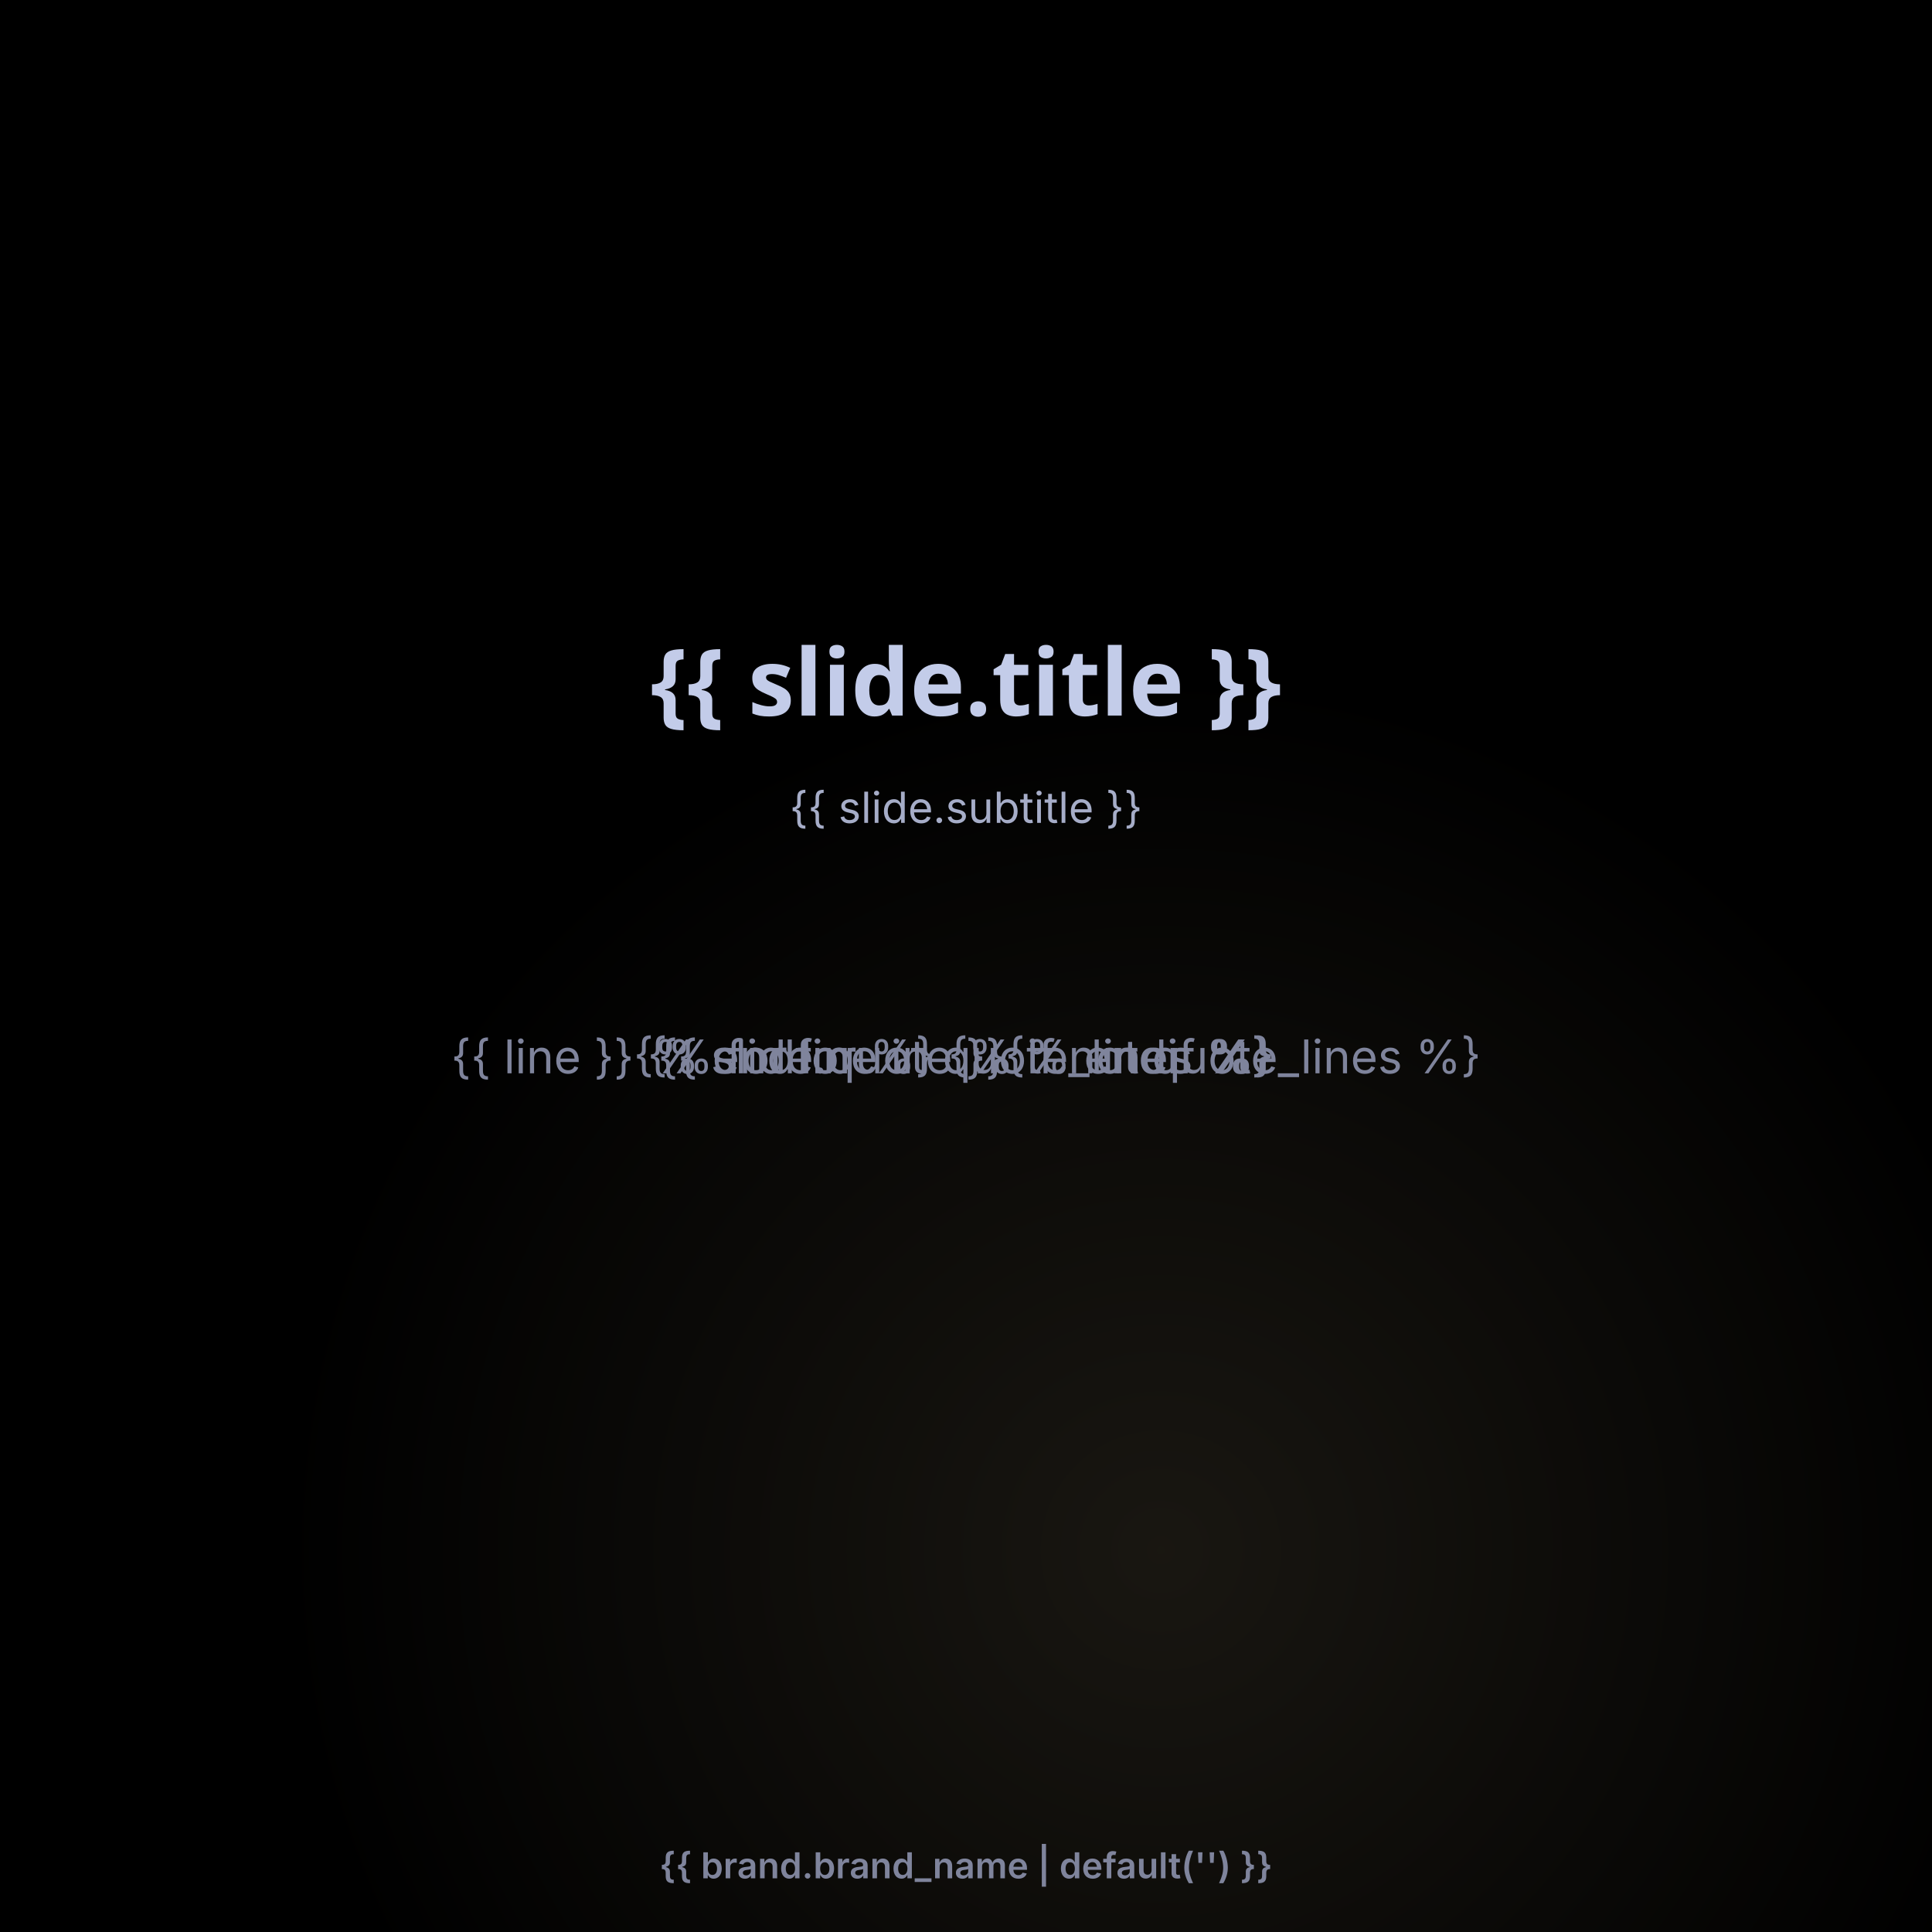
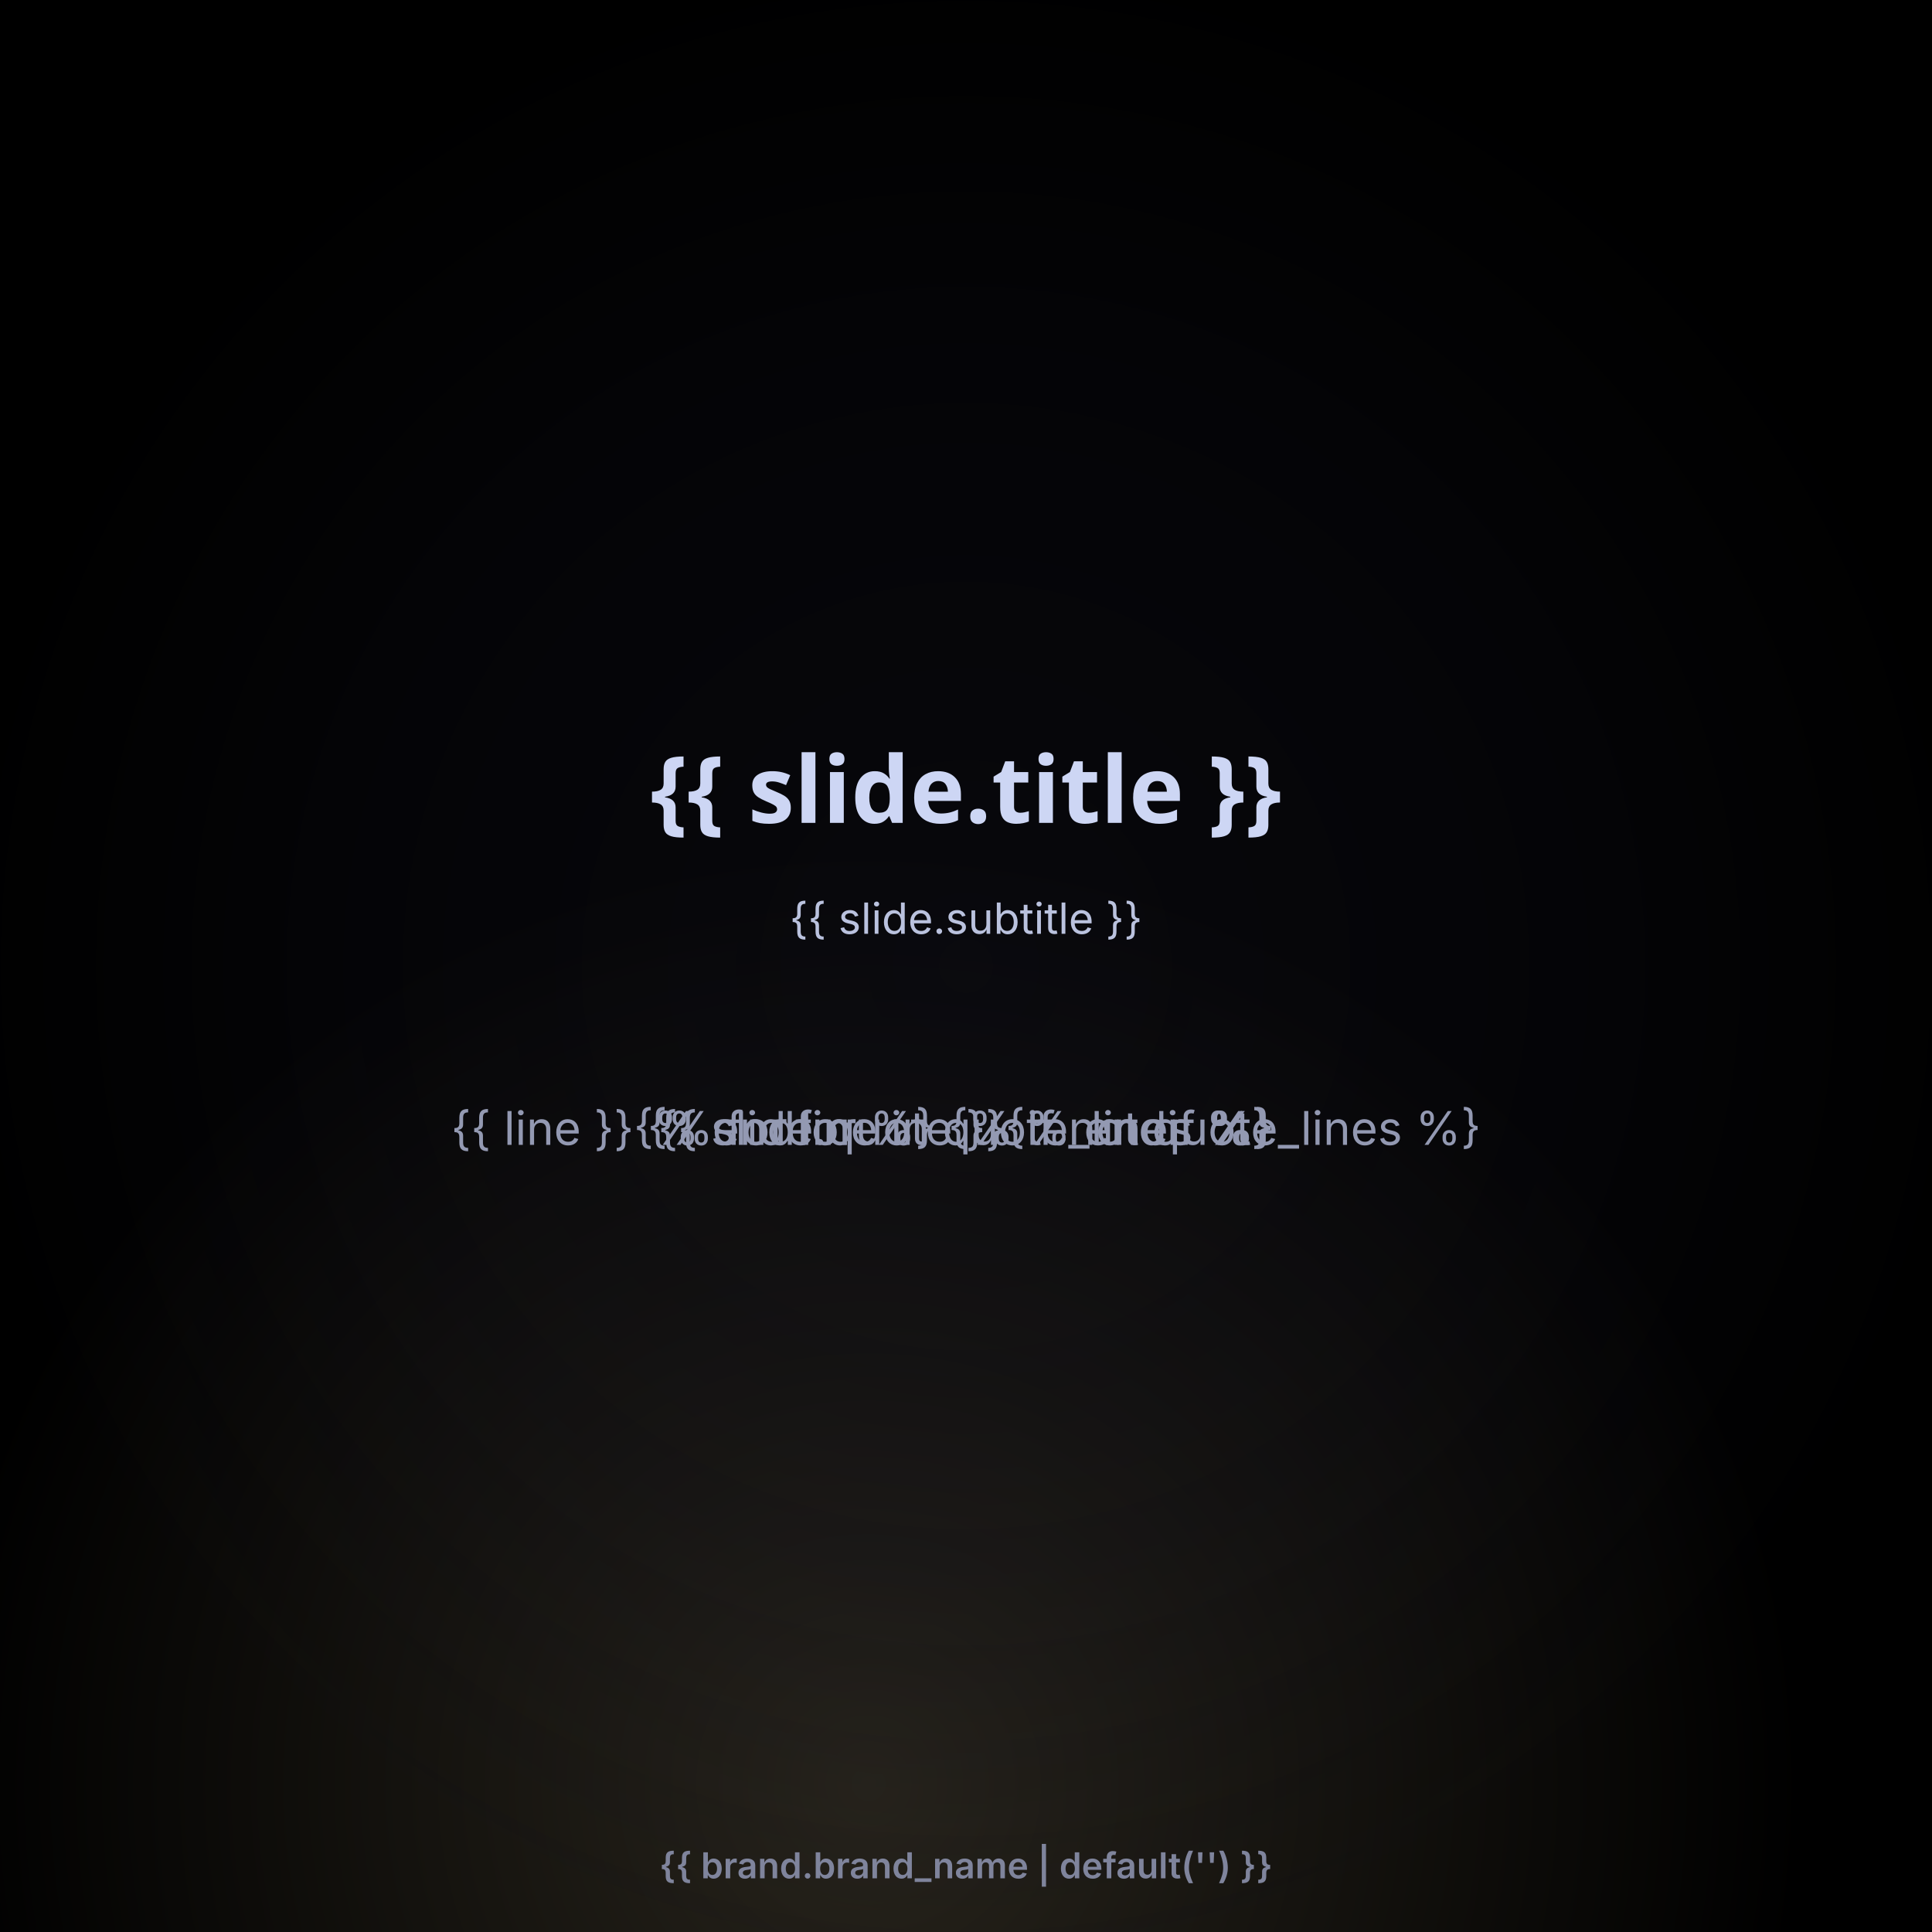
<svg xmlns="http://www.w3.org/2000/svg" width="1080" height="1080" viewBox="0 0 1080 1080">
  <defs>
    <linearGradient id="bg-grad" x1="0%" y1="0%" x2="100%" y2="100%">
      <stop offset="0%" stop-color="{{ brand.bg_color | default('#1e1e2e') }}" />
      <stop offset="100%" stop-color="{{ brand.bg_color_end | default('#11111b') }}" />
    </linearGradient>
    <linearGradient id="acc-grad" x1="0%" y1="0%" x2="0%" y2="100%">
      <stop offset="0%" stop-color="{{ brand.accent_color | default('#cba6f7') }}" />
      <stop offset="100%" stop-color="{{ brand.accent_color_end | default('#89b4fa') }}" />
    </linearGradient>
    <linearGradient id="acc-grad-h" x1="0%" y1="0%" x2="100%" y2="0%">
      <stop offset="0%" stop-color="{{ brand.accent_color | default('#cba6f7') }}" />
      <stop offset="100%" stop-color="{{ brand.accent_color_end | default('#89b4fa') }}" />
    </linearGradient>
    <radialGradient id="glow" cx="75%" cy="25%" r="55%">
      <stop offset="0%" stop-color="{{ brand.accent_color | default('#cba6f7') }}" stop-opacity="0.07" />
      <stop offset="100%" stop-color="{{ brand.accent_color | default('#cba6f7') }}" stop-opacity="0" />
    </radialGradient>
    <pattern id="dots" x="0" y="0" width="40" height="40" patternUnits="userSpaceOnUse">
      <circle cx="20" cy="20" r="1.5" fill="#ffffff" opacity="0.06" />
    </pattern>
-     <radialGradient id="mesh1" cx="20%" cy="30%" r="40%">
-       <stop offset="0%" stop-color="{{ brand.accent_color | default('#cba6f7') }}" stop-opacity="0.3" />
+     <radialGradient id="mesh1" cx="14%" cy="12%" r="38%">
+       <stop offset="0%" stop-color="{{ brand.accent_color | default('#cba6f7') }}" stop-opacity="0.38" />
      <stop offset="100%" stop-color="{{ brand.accent_color | default('#cba6f7') }}" stop-opacity="0" />
    </radialGradient>
-     <radialGradient id="mesh2" cx="80%" cy="20%" r="35%">
-       <stop offset="0%" stop-color="{{ brand.accent_color_end | default('#89b4fa') }}" stop-opacity="0.25" />
+     <radialGradient id="mesh2" cx="88%" cy="8%" r="36%">
+       <stop offset="0%" stop-color="{{ brand.accent_color_end | default('#89b4fa') }}" stop-opacity="0.32" />
      <stop offset="100%" stop-color="{{ brand.accent_color_end | default('#89b4fa') }}" stop-opacity="0" />
    </radialGradient>
-     <radialGradient id="mesh3" cx="60%" cy="80%" r="45%">
-       <stop offset="0%" stop-color="#f9e2af" stop-opacity="0.1" />
+     <radialGradient id="mesh3" cx="45%" cy="92%" r="48%">
+       <stop offset="0%" stop-color="#f9e2af" stop-opacity="0.16" />
      <stop offset="100%" stop-color="#f9e2af" stop-opacity="0" />
+     </radialGradient>
+     <radialGradient id="text-shade" cx="50%" cy="50%" r="52%">
+       <stop offset="0%" stop-color="#11111b" stop-opacity="0.45" />
+       <stop offset="60%" stop-color="#11111b" stop-opacity="0.25" />
+       <stop offset="100%" stop-color="#11111b" stop-opacity="0" />
    </radialGradient>
  </defs>
  <rect width="1080" height="1080" fill="url(#bg-grad)" />
  <rect width="1080" height="1080" fill="url(#mesh1)" />
  <rect width="1080" height="1080" fill="url(#mesh2)" />
  <rect width="1080" height="1080" fill="url(#mesh3)" />
-   <text x="540" y="400" text-anchor="middle" font-family="Space Grotesk,sans-serif" font-size="52" font-weight="800" fill="#cdd6f4" opacity="0.95">{{ slide.title }}</text>
+   <rect width="1080" height="1080" fill="url(#text-shade)" />
+   <text x="540" y="460" text-anchor="middle" font-family="Space Grotesk,sans-serif" font-size="52" font-weight="800" fill="#cdd6f4">{{ slide.title }}</text>
  {% if slide.subtitle %}
-   <text x="540" y="460" text-anchor="middle" font-family="Inter,sans-serif" font-size="24" fill="#a6adc8">{{ slide.subtitle }}</text>
+   <text x="540" y="522" text-anchor="middle" font-family="Inter,sans-serif" font-size="24" fill="#bac2de">{{ slide.subtitle }}</text>
  {% endif %}
  {% if slide.quote %}
-   <text x="540" y="600" text-anchor="middle" font-family="Inter,sans-serif" font-size="26" fill="#7f849c">
+   <text x="540" y="640" text-anchor="middle" font-family="Inter,sans-serif" font-size="26" fill="#9399b2">
{% for line in quote_lines %}    <tspan x="540" dy="{% if loop.first %}0{% else %}38{% endif %}">{{ line }}</tspan>{% endfor %}
    {% if not quote_lines %}<tspan x="540">{{ slide.quote }}</tspan>{% endif %}
  </text>
  {% endif %}
  {% if brand.show_brand %}
  <text x="540" y="1050" text-anchor="middle" font-family="Inter,sans-serif" font-size="20" font-weight="600" fill="#7f849c">{{ brand.brand_name | default('') }}</text>
  {% endif %}
</svg>
